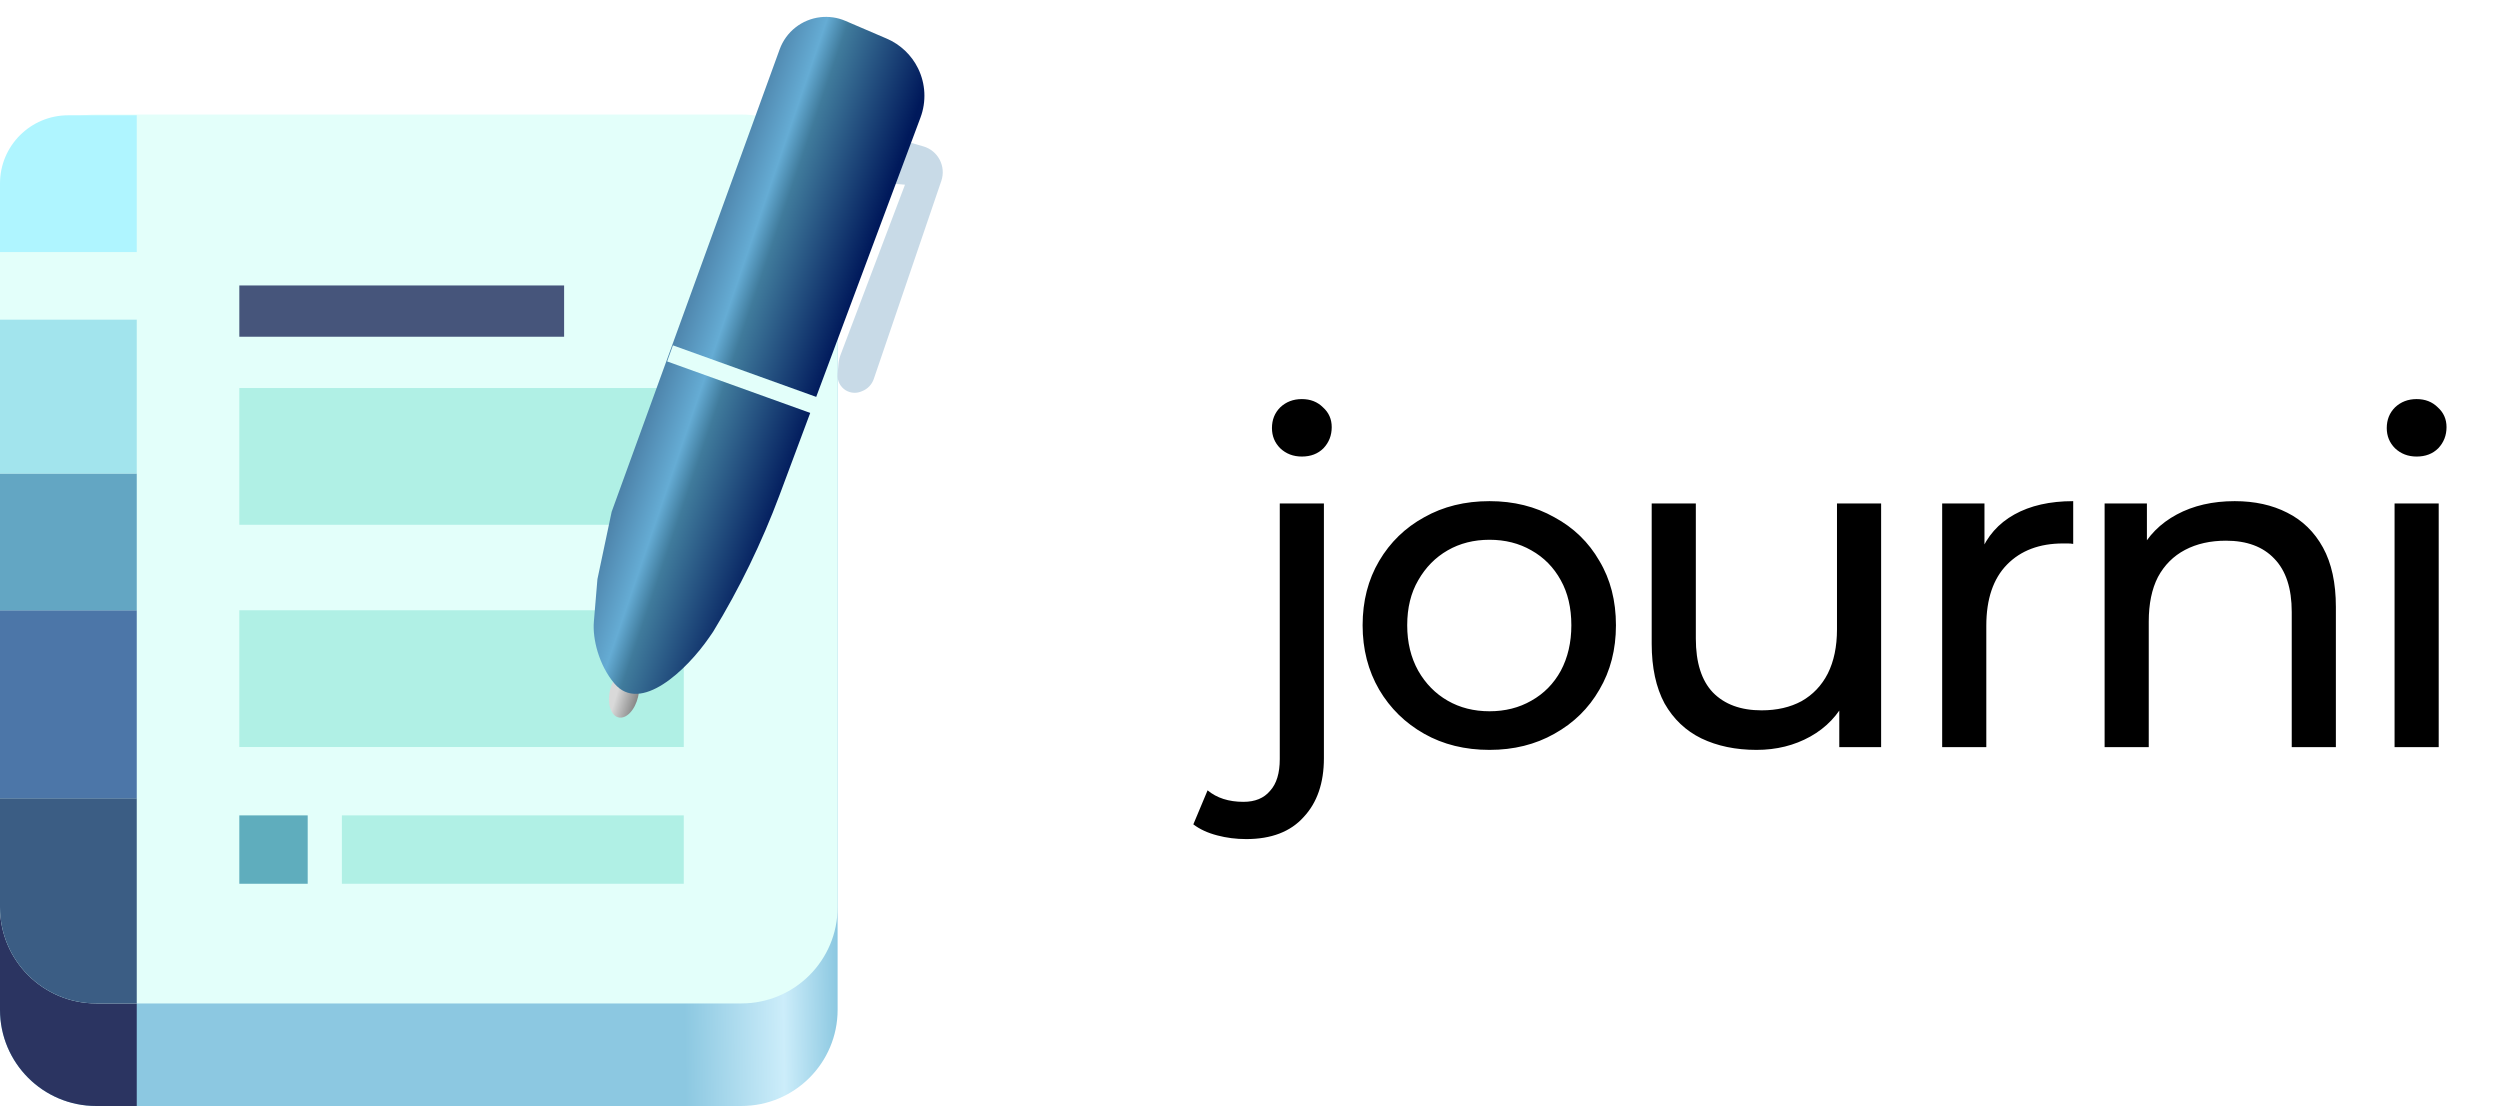
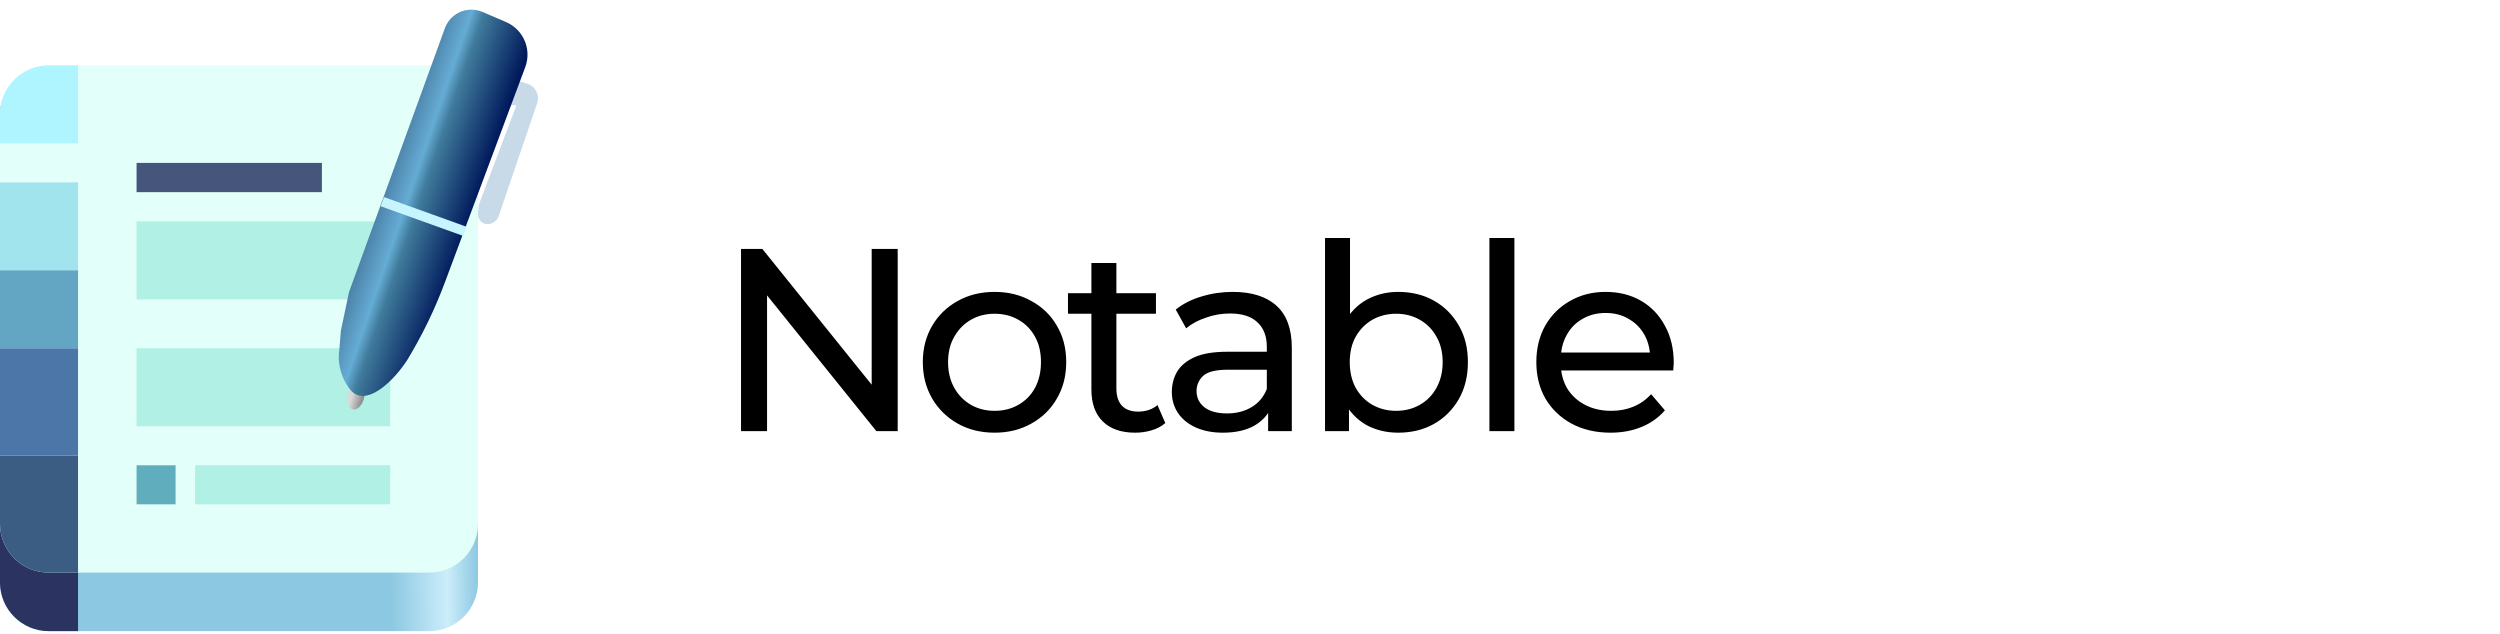
- <svg xmlns="http://www.w3.org/2000/svg" width="174" height="77" viewBox="0 0 174 77" fill="none">
-   <rect y="13.92" width="58.298" height="63.057" rx="6.697" fill="url(#paint0_linear_3_261)" />
-   <path d="M0 13.919C0 11.291 2.131 9.16 4.759 9.16V9.16C7.387 9.16 9.518 11.291 9.518 13.919V76.977H6.697C2.998 76.977 0 73.978 0 70.28V13.919Z" fill="#2B3461" />
-   <rect y="7.971" width="58.298" height="61.868" rx="6.697" fill="#E3FFFA" />
-   <rect x="16.657" y="27.007" width="30.934" height="9.518" fill="#B0F0E5" />
-   <rect x="16.657" y="42.474" width="30.934" height="9.518" fill="#B0F0E5" />
-   <rect x="16.657" y="56.751" width="4.759" height="4.759" fill="#5FADBD" />
-   <rect x="23.795" y="56.751" width="23.795" height="4.759" fill="#B0F0E5" />
-   <path d="M0 55.561H9.518V69.838H6.697C2.998 69.838 0 66.84 0 63.141V55.561Z" fill="#3B5D84" />
-   <path d="M0 42.474H9.518V55.561H0V42.474Z" fill="#4C76A8" />
-   <path d="M0 32.956H9.518V42.474H0V32.956Z" fill="#63A6C3" />
-   <path d="M0 22.248H9.518V32.956H0V22.248Z" fill="#A2E4ED" />
-   <path d="M0 12.769C0 10.149 2.124 8.024 4.745 8.024H9.518V17.542H0V12.769Z" fill="#AFF5FF" />
-   <ellipse cx="43.433" cy="48.272" rx="1.003" ry="1.705" transform="rotate(12.9646 43.4333 48.2723)" fill="url(#paint1_linear_3_261)" />
-   <path d="M64.261 10.186L63.235 9.89L61.801 12.755L62.987 12.854L58.503 24.696C58.425 24.901 58.377 25.115 58.358 25.333L58.298 26.05C58.261 26.499 58.48 26.931 58.865 27.166C59.185 27.36 59.578 27.393 59.925 27.255L60.016 27.218C60.392 27.068 60.683 26.762 60.814 26.379L65.515 12.592C65.861 11.579 65.289 10.483 64.261 10.186Z" fill="#C8DAE7" />
-   <path d="M42.572 35.618L41.581 40.31L41.333 43.275C41.233 44.46 41.677 46.288 42.763 47.573C44.562 49.701 47.786 46.652 49.366 44.357L49.632 43.97C51.474 40.948 53.024 37.758 54.262 34.442L64.066 8.182C64.483 7.065 64.421 5.827 63.896 4.757C63.44 3.829 62.667 3.095 61.717 2.688L58.84 1.453C58.292 1.217 57.691 1.129 57.099 1.197C55.806 1.345 54.709 2.211 54.265 3.433L42.572 35.618Z" fill="url(#paint2_linear_3_261)" />
-   <rect x="46.837" y="24.036" width="10.708" height="1.19" transform="rotate(19.7937 46.8369 24.036)" fill="#E3FFFA" />
-   <rect x="16.657" y="19.868" width="22.605" height="3.569" fill="#46557B" />
-   <path d="M86.736 58.4C86.032 58.4 85.36 58.315 84.72 58.144C84.059 57.973 83.504 57.717 83.056 57.376L84.048 55.008C84.688 55.541 85.52 55.808 86.544 55.808C87.355 55.808 87.973 55.552 88.4 55.04C88.848 54.549 89.072 53.813 89.072 52.832V35.04H92.144V52.768C92.144 54.496 91.675 55.861 90.736 56.864C89.819 57.888 88.485 58.4 86.736 58.4ZM90.608 31.776C90.011 31.776 89.509 31.584 89.104 31.2C88.72 30.816 88.528 30.347 88.528 29.792C88.528 29.216 88.72 28.736 89.104 28.352C89.509 27.968 90.011 27.776 90.608 27.776C91.205 27.776 91.696 27.968 92.08 28.352C92.485 28.715 92.688 29.173 92.688 29.728C92.688 30.304 92.496 30.795 92.112 31.2C91.728 31.584 91.227 31.776 90.608 31.776ZM103.67 52.192C101.963 52.192 100.448 51.819 99.126 51.072C97.803 50.325 96.758 49.301 95.99 48C95.222 46.677 94.838 45.184 94.838 43.52C94.838 41.835 95.222 40.341 95.99 39.04C96.758 37.739 97.803 36.725 99.126 36C100.448 35.253 101.963 34.88 103.67 34.88C105.355 34.88 106.859 35.253 108.182 36C109.526 36.725 110.571 37.739 111.318 39.04C112.086 40.32 112.47 41.813 112.47 43.52C112.47 45.205 112.086 46.699 111.318 48C110.571 49.301 109.526 50.325 108.182 51.072C106.859 51.819 105.355 52.192 103.67 52.192ZM103.67 49.504C104.758 49.504 105.728 49.259 106.582 48.768C107.456 48.277 108.139 47.584 108.63 46.688C109.12 45.771 109.366 44.715 109.366 43.52C109.366 42.304 109.12 41.259 108.63 40.384C108.139 39.488 107.456 38.795 106.582 38.304C105.728 37.813 104.758 37.568 103.67 37.568C102.582 37.568 101.611 37.813 100.758 38.304C99.904 38.795 99.222 39.488 98.71 40.384C98.198 41.259 97.942 42.304 97.942 43.52C97.942 44.715 98.198 45.771 98.71 46.688C99.222 47.584 99.904 48.277 100.758 48.768C101.611 49.259 102.582 49.504 103.67 49.504ZM122.254 52.192C120.804 52.192 119.524 51.925 118.414 51.392C117.326 50.859 116.473 50.048 115.854 48.96C115.257 47.851 114.958 46.464 114.958 44.8V35.04H118.03V44.448C118.03 46.112 118.425 47.36 119.214 48.192C120.025 49.024 121.156 49.44 122.606 49.44C123.673 49.44 124.601 49.227 125.39 48.8C126.18 48.352 126.788 47.712 127.214 46.88C127.641 46.027 127.854 45.003 127.854 43.808V35.04H130.926V52H128.014V47.424L128.494 48.64C127.94 49.771 127.108 50.645 125.998 51.264C124.889 51.883 123.641 52.192 122.254 52.192ZM135.175 52V35.04H138.119V39.648L137.831 38.496C138.3 37.323 139.089 36.427 140.199 35.808C141.308 35.189 142.673 34.88 144.295 34.88V37.856C144.167 37.835 144.039 37.824 143.911 37.824C143.804 37.824 143.697 37.824 143.591 37.824C141.948 37.824 140.647 38.315 139.687 39.296C138.727 40.277 138.247 41.696 138.247 43.552V52H135.175ZM155.537 34.88C156.923 34.88 158.139 35.147 159.185 35.68C160.251 36.213 161.083 37.024 161.681 38.112C162.278 39.2 162.577 40.576 162.577 42.24V52H159.505V42.592C159.505 40.949 159.099 39.712 158.289 38.88C157.499 38.048 156.379 37.632 154.929 37.632C153.841 37.632 152.891 37.845 152.081 38.272C151.27 38.699 150.641 39.328 150.193 40.16C149.766 40.992 149.553 42.027 149.553 43.264V52H146.481V35.04H149.425V39.616L148.945 38.4C149.499 37.291 150.353 36.427 151.505 35.808C152.657 35.189 154.001 34.88 155.537 34.88ZM166.662 52V35.04H169.734V52H166.662ZM168.198 31.776C167.601 31.776 167.099 31.584 166.694 31.2C166.31 30.816 166.118 30.347 166.118 29.792C166.118 29.216 166.31 28.736 166.694 28.352C167.099 27.968 167.601 27.776 168.198 27.776C168.795 27.776 169.286 27.968 169.67 28.352C170.075 28.715 170.278 29.173 170.278 29.728C170.278 30.304 170.086 30.795 169.702 31.2C169.318 31.584 168.817 31.776 168.198 31.776Z" fill="black" />
+ <svg xmlns="http://www.w3.org/2000/svg" width="999" height="253" viewBox="0 0 999 253" fill="none">
+   <rect y="45.604" width="191.003" height="206.595" rx="19.49" fill="url(#paint0_linear_2_242)" />
+   <path d="M0 45.605C0 36.993 6.981 30.012 15.592 30.012C24.203 30.012 31.184 36.993 31.184 45.605V252.199H19.49C8.726 252.199 0 243.473 0 232.709V45.605Z" fill="#2B3461" />
+   <rect y="26.114" width="191.003" height="202.697" rx="19.49" fill="#E3FFFA" />
+   <rect x="54.572" y="88.483" width="101.348" height="31.184" fill="#B0F0E5" />
+   <rect x="54.572" y="139.157" width="101.348" height="31.184" fill="#B0F0E5" />
+   <rect x="54.572" y="185.933" width="15.592" height="15.592" fill="#5FADBD" />
+   <rect x="77.96" y="185.933" width="77.96" height="15.592" fill="#B0F0E5" />
+   <path d="M0 182.035H31.184V228.811H19.49C8.726 228.811 0 220.085 0 209.321V182.035Z" fill="#3B5D84" />
+   <path d="M0 139.157H31.184V182.035H0V139.157Z" fill="#4C76A8" />
+   <path d="M0 107.973H31.184V139.157H0V107.973Z" fill="#63A6C3" />
+   <path d="M0 72.891H31.184V107.973H0V72.891Z" fill="#A2E4ED" />
+   <path d="M0 45.604C0 34.84 8.726 26.114 19.49 26.114H31.184V57.298H0V45.604Z" fill="#AFF5FF" />
+   <ellipse cx="142.3" cy="158.154" rx="3.287" ry="5.586" transform="rotate(12.9646 142.3 158.154)" fill="url(#paint1_linear_2_242)" />
+   <path d="M210.538 33.373L207.178 32.403L202.479 41.788L206.363 42.114L191.672 80.912C191.418 81.582 191.259 82.285 191.199 82.999L191.002 85.348C190.879 86.82 191.598 88.234 192.858 89.003C193.906 89.641 195.193 89.749 196.333 89.294L196.631 89.175C197.861 88.683 198.816 87.678 199.244 86.424L214.647 41.255C215.779 37.936 213.907 34.345 210.538 33.373Z" fill="#C8DAE7" />
+   <path d="M139.478 116.694L136.232 132.069L135.418 141.78C135.092 145.664 136.546 151.654 140.104 155.864C145.997 162.835 156.561 152.847 161.736 145.327L162.609 144.06C168.643 134.158 173.722 123.706 177.778 112.843L209.9 26.805C211.265 23.148 211.063 19.09 209.342 15.586C207.848 12.546 205.316 10.142 202.204 8.806L192.778 4.76C190.981 3.989 189.014 3.7 187.072 3.922C182.838 4.405 179.242 7.242 177.787 11.248L139.478 116.694Z" fill="url(#paint2_linear_2_242)" />
+   <rect x="153.451" y="78.749" width="35.082" height="3.898" transform="rotate(19.7937 153.451 78.7491)" fill="#C6F5FF" />
+   <rect x="54.572" y="65.095" width="74.062" height="11.694" fill="#46557B" />
+   <path d="M296.115 172.277V99.48H304.643L352.793 159.278H348.321V99.48H358.72V172.277H350.193L302.043 112.48H306.515V172.277H296.115ZM397.461 172.901C391.915 172.901 386.992 171.688 382.694 169.261C378.395 166.835 374.998 163.507 372.502 159.278C370.006 154.979 368.758 150.126 368.758 144.718C368.758 139.241 370.006 134.388 372.502 130.159C374.998 125.93 378.395 122.637 382.694 120.279C386.992 117.853 391.915 116.64 397.461 116.64C402.938 116.64 407.826 117.853 412.124 120.279C416.492 122.637 419.889 125.93 422.316 130.159C424.812 134.319 426.06 139.172 426.06 144.718C426.06 150.195 424.812 155.049 422.316 159.278C419.889 163.507 416.492 166.835 412.124 169.261C407.826 171.688 402.938 172.901 397.461 172.901ZM397.461 164.165C400.997 164.165 404.151 163.368 406.925 161.774C409.767 160.179 411.986 157.926 413.58 155.014C415.175 152.033 415.972 148.601 415.972 144.718C415.972 140.766 415.175 137.369 413.58 134.527C411.986 131.615 409.767 129.362 406.925 127.767C404.151 126.172 400.997 125.375 397.461 125.375C393.925 125.375 390.771 126.172 387.998 127.767C385.224 129.362 383.006 131.615 381.342 134.527C379.678 137.369 378.846 140.766 378.846 144.718C378.846 148.601 379.678 152.033 381.342 155.014C383.006 157.926 385.224 160.179 387.998 161.774C390.771 163.368 393.925 164.165 397.461 164.165ZM453.594 172.901C448.048 172.901 443.749 171.41 440.699 168.429C437.648 165.448 436.123 161.184 436.123 155.638V105.096H446.107V155.222C446.107 158.203 446.835 160.491 448.291 162.086C449.816 163.68 451.965 164.477 454.738 164.477C457.858 164.477 460.458 163.611 462.538 161.878L465.658 169.053C464.132 170.371 462.295 171.341 460.146 171.965C458.066 172.589 455.882 172.901 453.594 172.901ZM426.763 125.375V117.16H461.914V125.375H426.763ZM506.742 172.277V160.63L506.222 158.446V138.583C506.222 134.353 504.975 131.095 502.479 128.807C500.052 126.45 496.378 125.271 491.455 125.271C488.197 125.271 485.007 125.826 481.888 126.935C478.768 127.975 476.133 129.396 473.984 131.199L469.824 123.711C472.667 121.423 476.064 119.69 480.016 118.511C484.037 117.264 488.231 116.64 492.599 116.64C500.156 116.64 505.98 118.477 510.07 122.151C514.161 125.826 516.206 131.442 516.206 138.999V172.277H506.742ZM488.647 172.901C484.557 172.901 480.952 172.208 477.832 170.821C474.781 169.435 472.424 167.528 470.76 165.101C469.096 162.606 468.264 159.798 468.264 156.678C468.264 153.697 468.957 150.993 470.344 148.566C471.8 146.14 474.123 144.198 477.312 142.742C480.57 141.286 484.938 140.558 490.415 140.558H507.886V147.734H490.831C485.839 147.734 482.477 148.566 480.744 150.23C479.01 151.894 478.144 153.905 478.144 156.262C478.144 158.966 479.218 161.15 481.368 162.814C483.517 164.408 486.498 165.205 490.311 165.205C494.055 165.205 497.314 164.373 500.087 162.71C502.929 161.046 504.975 158.619 506.222 155.43L508.198 162.294C506.881 165.552 504.559 168.152 501.231 170.093C497.903 171.965 493.708 172.901 488.647 172.901ZM558.704 172.901C553.99 172.901 549.726 171.861 545.913 169.781C542.169 167.632 539.188 164.477 536.969 160.318C534.82 156.158 533.746 150.958 533.746 144.718C533.746 138.479 534.855 133.279 537.073 129.119C539.361 124.959 542.377 121.839 546.121 119.759C549.934 117.679 554.129 116.64 558.704 116.64C564.112 116.64 568.896 117.818 573.056 120.175C577.216 122.533 580.509 125.826 582.935 130.055C585.362 134.215 586.575 139.103 586.575 144.718C586.575 150.334 585.362 155.257 582.935 159.486C580.509 163.715 577.216 167.008 573.056 169.365C568.896 171.722 564.112 172.901 558.704 172.901ZM529.482 172.277V95.112H539.465V131.823L538.425 144.614L539.049 157.406V172.277H529.482ZM557.872 164.165C561.408 164.165 564.563 163.368 567.336 161.774C570.179 160.179 572.397 157.926 573.992 155.014C575.656 152.033 576.488 148.601 576.488 144.718C576.488 140.766 575.656 137.369 573.992 134.527C572.397 131.615 570.179 129.362 567.336 127.767C564.563 126.172 561.408 125.375 557.872 125.375C554.406 125.375 551.251 126.172 548.409 127.767C545.636 129.362 543.417 131.615 541.753 134.527C540.159 137.369 539.361 140.766 539.361 144.718C539.361 148.601 540.159 152.033 541.753 155.014C543.417 157.926 545.636 160.179 548.409 161.774C551.251 163.368 554.406 164.165 557.872 164.165ZM595.169 172.277V95.112H605.153V172.277H595.169ZM643.558 172.901C637.665 172.901 632.465 171.688 627.959 169.261C623.522 166.835 620.055 163.507 617.559 159.278C615.133 155.049 613.92 150.195 613.92 144.718C613.92 139.241 615.098 134.388 617.455 130.159C619.882 125.93 623.175 122.637 627.335 120.279C631.564 117.853 636.313 116.64 641.582 116.64C646.921 116.64 651.635 117.818 655.726 120.175C659.816 122.533 663.005 125.86 665.293 130.159C667.65 134.388 668.829 139.345 668.829 145.03C668.829 145.446 668.794 145.932 668.725 146.486C668.725 147.041 668.69 147.561 668.621 148.046H621.719V140.87H663.421L659.366 143.366C659.435 139.831 658.707 136.676 657.182 133.903C655.656 131.13 653.542 128.98 650.838 127.455C648.203 125.86 645.118 125.063 641.582 125.063C638.116 125.063 635.031 125.86 632.327 127.455C629.623 128.98 627.508 131.164 625.983 134.007C624.458 136.78 623.695 139.969 623.695 143.574V145.238C623.695 148.913 624.527 152.206 626.191 155.118C627.924 157.96 630.316 160.179 633.367 161.774C636.417 163.368 639.918 164.165 643.87 164.165C647.129 164.165 650.075 163.611 652.71 162.502C655.414 161.392 657.771 159.728 659.781 157.51L665.293 163.957C662.797 166.869 659.678 169.088 655.934 170.613C652.259 172.138 648.134 172.901 643.558 172.901Z" fill="black" />
  <defs>
-     <linearGradient id="paint0_linear_3_261" x1="11.303" y1="70.308" x2="58.299" y2="69.724" gradientUnits="userSpaceOnUse">
+     <linearGradient id="paint0_linear_2_242" x1="37.031" y1="230.348" x2="191.003" y2="228.435" gradientUnits="userSpaceOnUse">
      <stop stop-color="#8CC8E1" />
      <stop offset="0.773" stop-color="#8CC8E1" />
      <stop offset="0.92" stop-color="#CCEDFA" />
      <stop offset="1" stop-color="#8CC8E1" />
    </linearGradient>
-     <linearGradient id="paint1_linear_3_261" x1="42.964" y1="47.953" x2="45.989" y2="48.148" gradientUnits="userSpaceOnUse">
+     <linearGradient id="paint1_linear_2_242" x1="140.763" y1="157.107" x2="150.675" y2="157.746" gradientUnits="userSpaceOnUse">
      <stop stop-color="#D9D9D9" />
      <stop offset="1" stop-color="#313131" />
    </linearGradient>
-     <linearGradient id="paint2_linear_3_261" x1="45.344" y1="23.911" x2="56.952" y2="27.869" gradientUnits="userSpaceOnUse">
+     <linearGradient id="paint2_linear_2_242" x1="148.562" y1="78.339" x2="186.591" y2="91.307" gradientUnits="userSpaceOnUse">
      <stop offset="0.091" stop-color="#4C81A8" />
      <stop offset="0.349" stop-color="#65ACD4" />
      <stop offset="0.469" stop-color="#407B9C" />
      <stop offset="1" stop-color="#00195B" />
    </linearGradient>
  </defs>
</svg>
